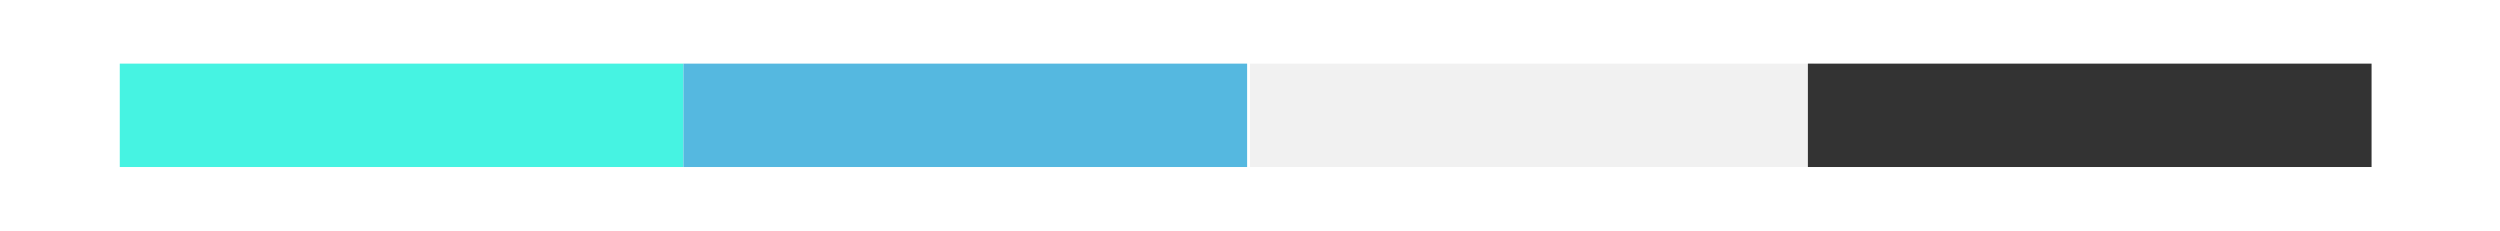
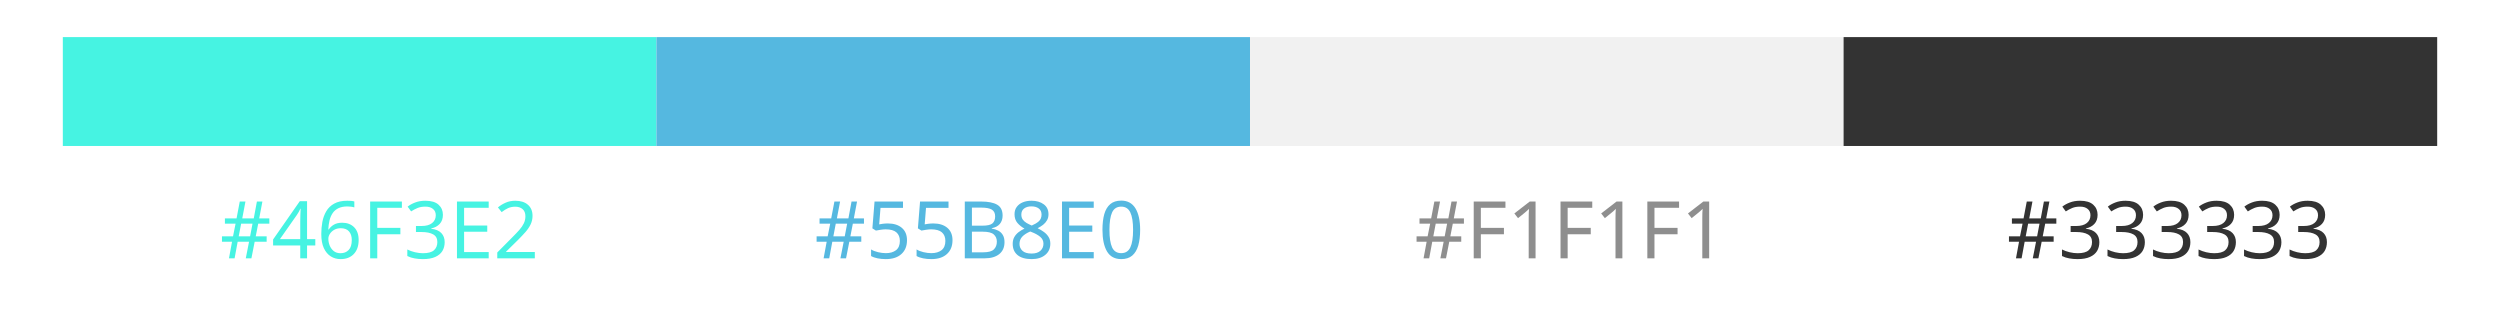
- <svg xmlns="http://www.w3.org/2000/svg" version="1.1" id="Layer_1" x="0px" y="0px" width="628.688px" height="58px" viewBox="-57.641 184.5 628.688 58" enable-background="new -57.641 184.5 628.688 58" xml:space="preserve">
+ <svg xmlns="http://www.w3.org/2000/svg" version="1.1" id="Layer_1" x="0px" y="0px" width="597px" height="76px" viewBox="0 0 597 76" enable-background="new 0 0 597 76" xml:space="preserve">
  <g>
-     <rect x="-27.521" y="200.5" fill="#46F3E2" width="141.749" height="26" />
-     <rect x="114.229" y="200.5" fill="#55B8E0" width="141.749" height="26" />
-     <rect x="256.703" y="200.5" fill="#F1F1F1" width="141.749" height="26" />
-     <rect x="397" y="200.5" fill="#333333" width="141.749" height="26" />
+     <g>
+       <rect x="15.001" y="8.859" fill="#46F3E2" width="141.749" height="26" />
+       <text transform="matrix(1 0 0 1 52.5361 61.6875)" fill="#46F3E2" font-family="'SourceSansPro-Light'" font-size="19">#46F3E2</text>
+     </g>
+     <g>
+       <rect x="156.75" y="8.859" fill="#55B8E0" width="141.749" height="26" />
+       <text transform="matrix(1 0 0 1 194.5361 61.6875)" fill="#55B8E0" font-family="'SourceSansPro-Light'" font-size="19">#55B8E0</text>
+     </g>
+     <g>
+       <rect x="298.499" y="8.859" fill="#F1F1F1" width="141.75" height="26" />
+       <text transform="matrix(1 0 0 1 337.8057 61.6875)" fill="#8E8E8E" font-family="'SourceSansPro-Light'" font-size="19">#F1F1F1</text>
+     </g>
+     <g>
+       <rect x="440.249" y="8.859" fill="#333333" width="141.75" height="26" />
+       <text transform="matrix(1 0 0 1 479.2715 61.6875)" fill="#333333" font-family="'SourceSansPro-Light'" font-size="19">#333333</text>
+     </g>
  </g>
</svg>
